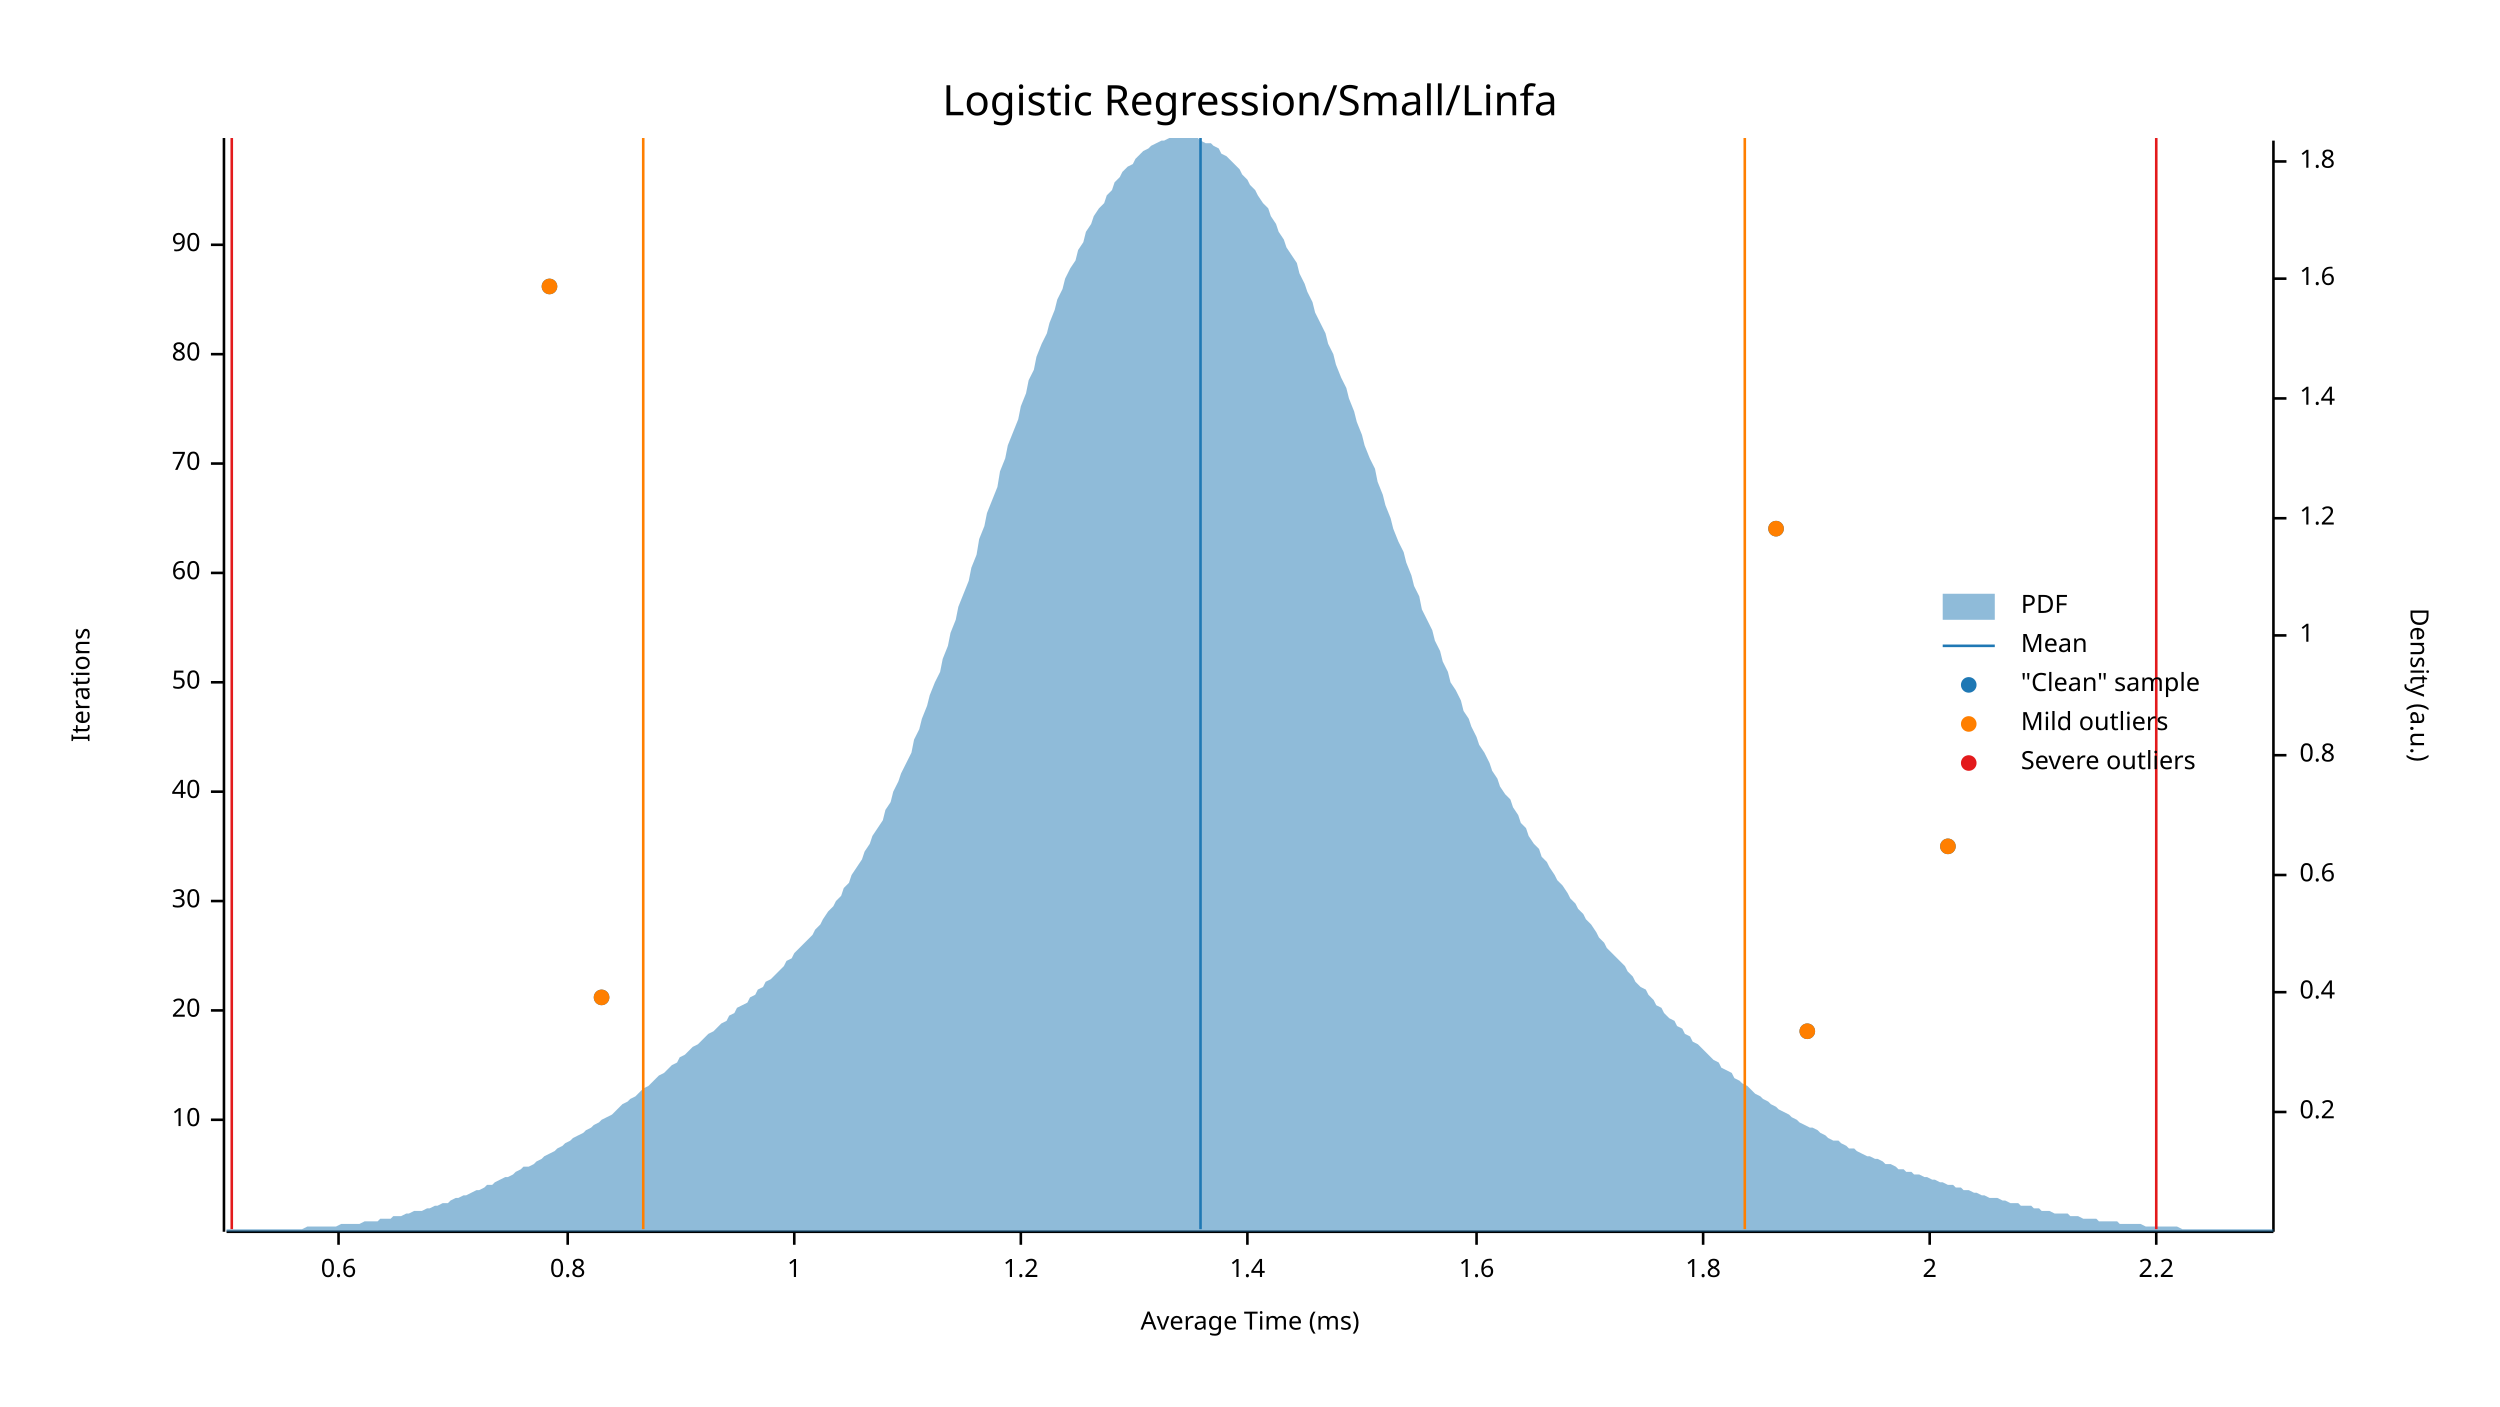
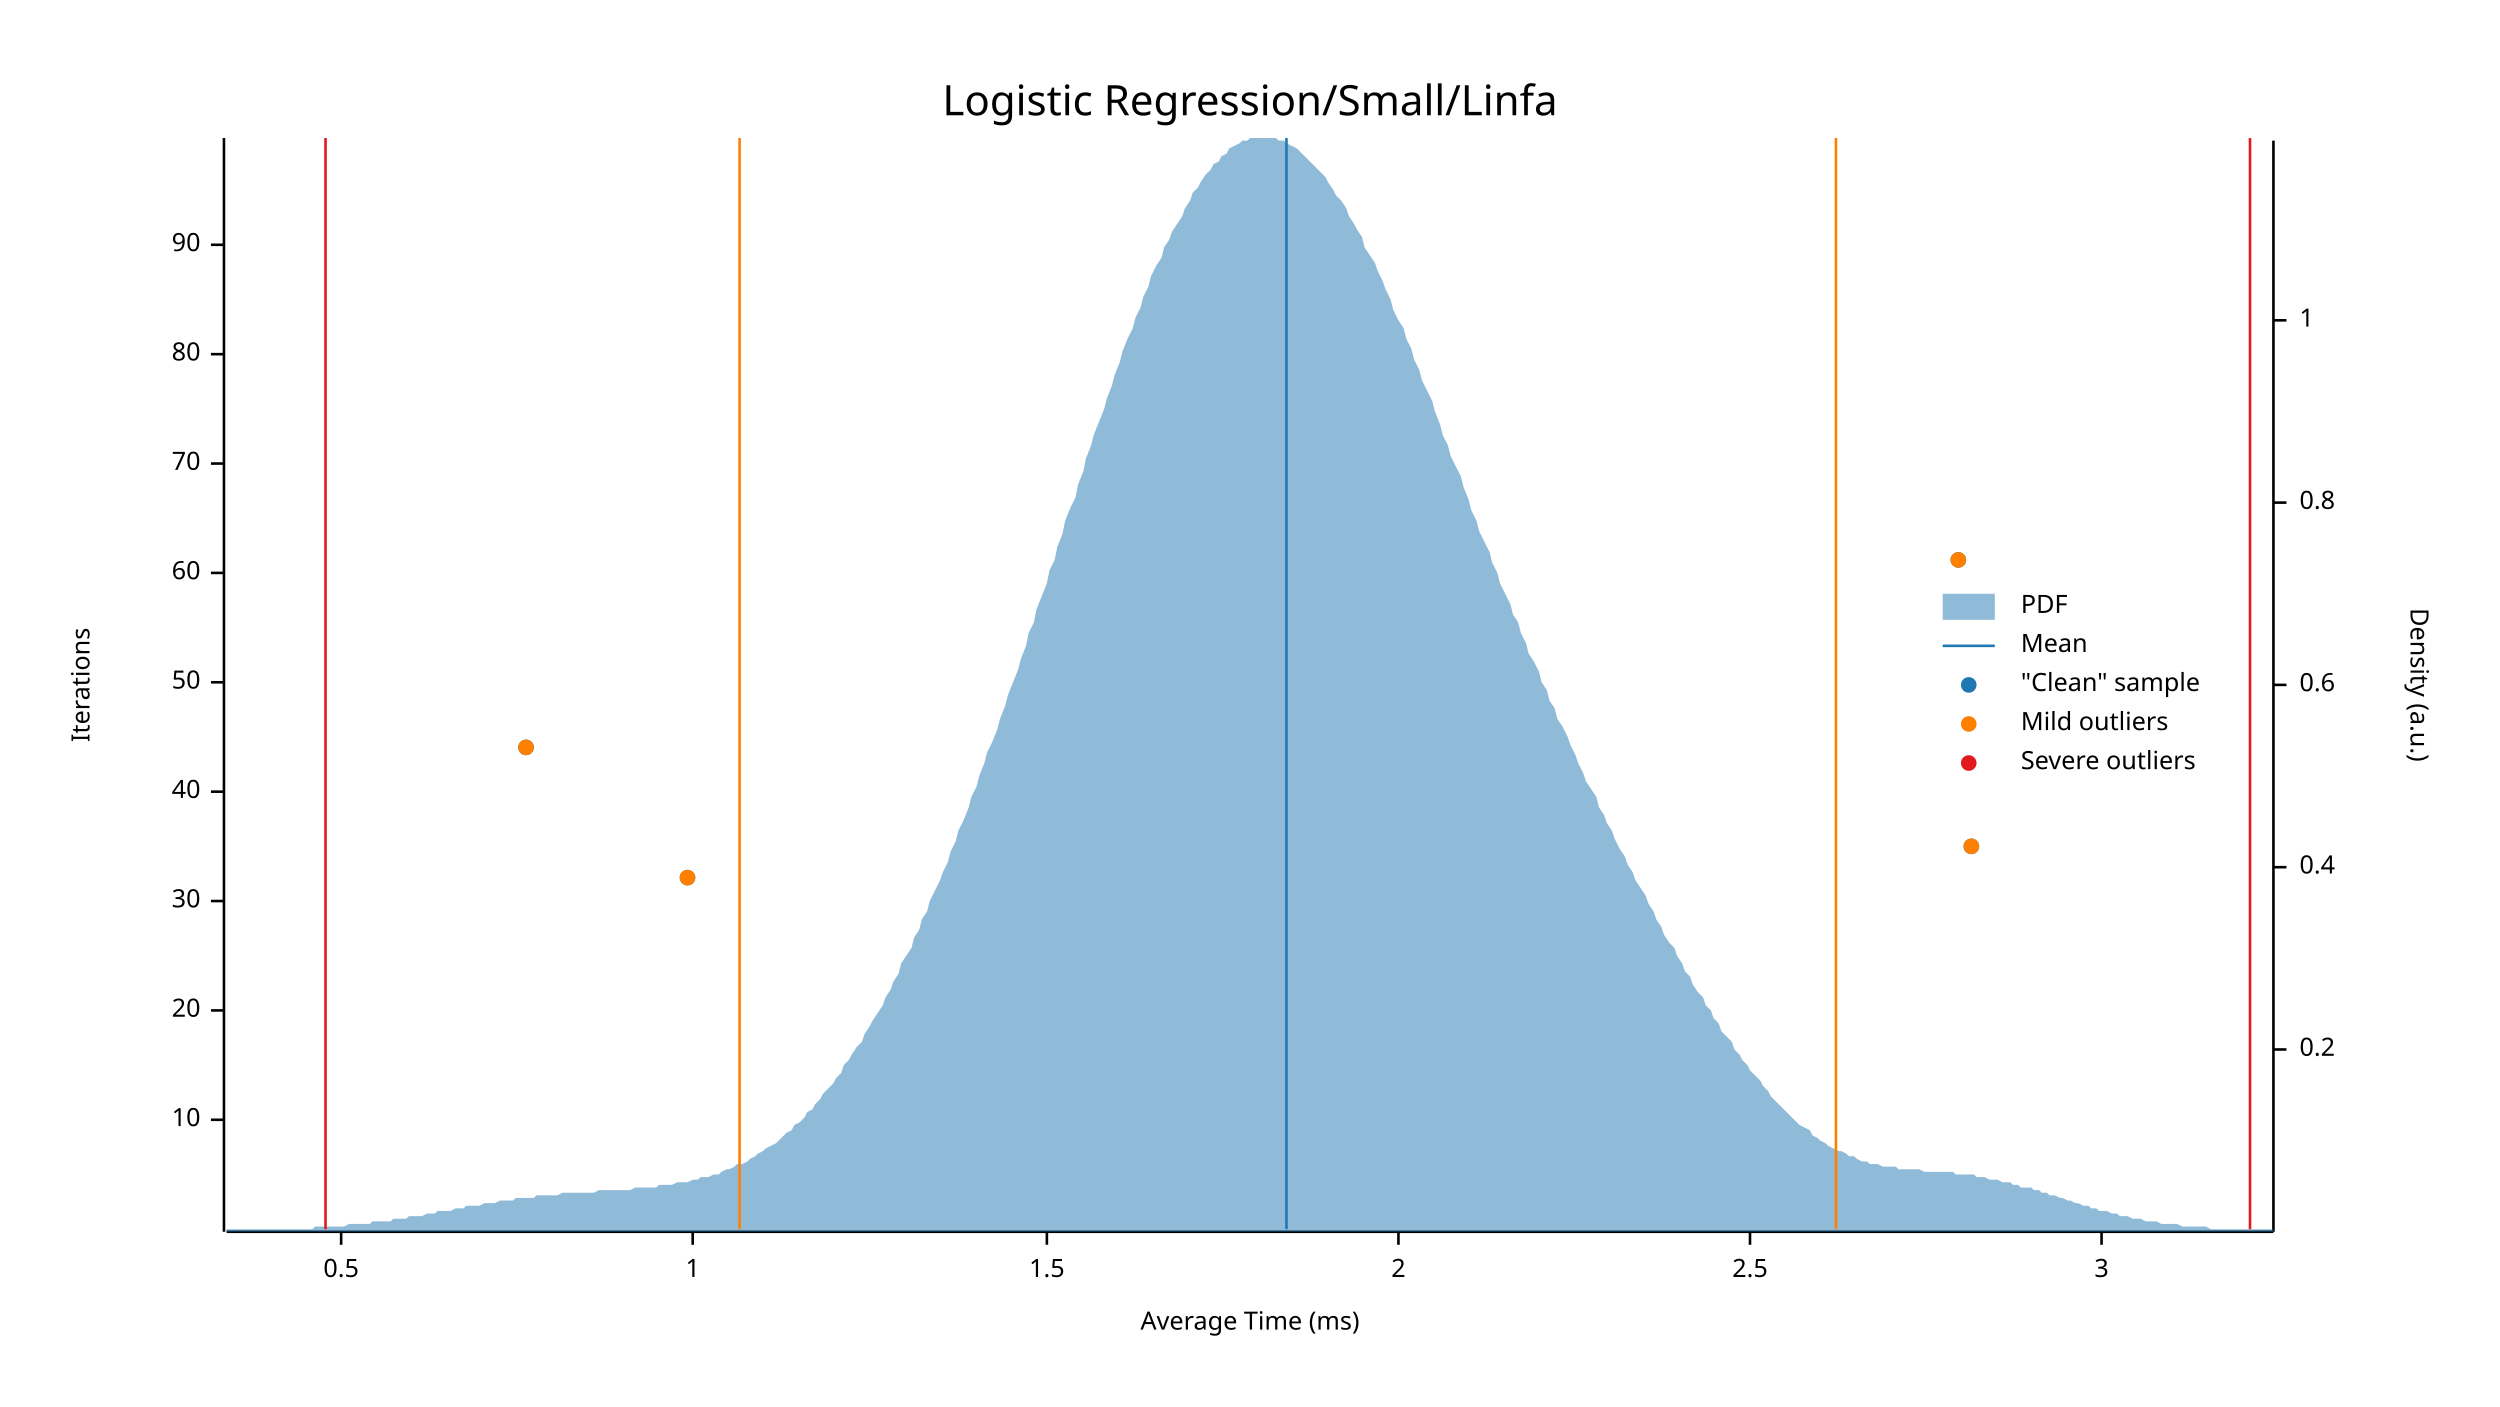
<svg xmlns="http://www.w3.org/2000/svg" width="960" height="540" viewBox="0 0 960 540">
  <text x="480" y="32" dy="0.76em" text-anchor="middle" font-family="sans-serif" font-size="16.129" opacity="1" fill="#000000">
Logistic Regression/Small/Linfa
</text>
  <text x="27" y="263" dy="0.76em" text-anchor="middle" font-family="sans-serif" font-size="9.677" opacity="1" fill="#000000" transform="rotate(270, 27, 263)">
Iterations
</text>
  <text x="480" y="513" dy="-0.5ex" text-anchor="middle" font-family="sans-serif" font-size="9.677" opacity="1" fill="#000000">
Average Time (ms)
</text>
  <polyline fill="none" opacity="1" stroke="#000000" stroke-width="1" points="86,53 86,473 " />
  <text x="77" y="430" dy="0.5ex" text-anchor="end" font-family="sans-serif" font-size="9.677" opacity="1" fill="#000000">
10
</text>
  <polyline fill="none" opacity="1" stroke="#000000" stroke-width="1" points="81,430 86,430 " />
  <text x="77" y="388" dy="0.5ex" text-anchor="end" font-family="sans-serif" font-size="9.677" opacity="1" fill="#000000">
20
</text>
  <polyline fill="none" opacity="1" stroke="#000000" stroke-width="1" points="81,388 86,388 " />
  <text x="77" y="346" dy="0.5ex" text-anchor="end" font-family="sans-serif" font-size="9.677" opacity="1" fill="#000000">
30
</text>
  <polyline fill="none" opacity="1" stroke="#000000" stroke-width="1" points="81,346 86,346 " />
  <text x="77" y="304" dy="0.5ex" text-anchor="end" font-family="sans-serif" font-size="9.677" opacity="1" fill="#000000">
40
</text>
  <polyline fill="none" opacity="1" stroke="#000000" stroke-width="1" points="81,304 86,304 " />
  <text x="77" y="262" dy="0.5ex" text-anchor="end" font-family="sans-serif" font-size="9.677" opacity="1" fill="#000000">
50
</text>
  <polyline fill="none" opacity="1" stroke="#000000" stroke-width="1" points="81,262 86,262 " />
  <text x="77" y="220" dy="0.5ex" text-anchor="end" font-family="sans-serif" font-size="9.677" opacity="1" fill="#000000">
60
</text>
  <polyline fill="none" opacity="1" stroke="#000000" stroke-width="1" points="81,220 86,220 " />
  <text x="77" y="178" dy="0.5ex" text-anchor="end" font-family="sans-serif" font-size="9.677" opacity="1" fill="#000000">
70
</text>
  <polyline fill="none" opacity="1" stroke="#000000" stroke-width="1" points="81,178 86,178 " />
  <text x="77" y="136" dy="0.5ex" text-anchor="end" font-family="sans-serif" font-size="9.677" opacity="1" fill="#000000">
80
</text>
  <polyline fill="none" opacity="1" stroke="#000000" stroke-width="1" points="81,136 86,136 " />
  <text x="77" y="94" dy="0.5ex" text-anchor="end" font-family="sans-serif" font-size="9.677" opacity="1" fill="#000000">
90
</text>
  <polyline fill="none" opacity="1" stroke="#000000" stroke-width="1" points="81,94 86,94 " />
  <polyline fill="none" opacity="1" stroke="#000000" stroke-width="1" points="87,473 873,473 " />
-   <text x="130" y="483" dy="0.76em" text-anchor="middle" font-family="sans-serif" font-size="9.677" opacity="1" fill="#000000">
- 0.6
+   <text x="131" y="483" dy="0.76em" text-anchor="middle" font-family="sans-serif" font-size="9.677" opacity="1" fill="#000000">
+ 0.5
</text>
-   <polyline fill="none" opacity="1" stroke="#000000" stroke-width="1" points="130,473 130,478 " />
-   <text x="218" y="483" dy="0.76em" text-anchor="middle" font-family="sans-serif" font-size="9.677" opacity="1" fill="#000000">
- 0.8
- </text>
-   <polyline fill="none" opacity="1" stroke="#000000" stroke-width="1" points="218,473 218,478 " />
-   <text x="305" y="483" dy="0.76em" text-anchor="middle" font-family="sans-serif" font-size="9.677" opacity="1" fill="#000000">
+   <polyline fill="none" opacity="1" stroke="#000000" stroke-width="1" points="131,473 131,478 " />
+   <text x="266" y="483" dy="0.76em" text-anchor="middle" font-family="sans-serif" font-size="9.677" opacity="1" fill="#000000">
1
</text>
-   <polyline fill="none" opacity="1" stroke="#000000" stroke-width="1" points="305,473 305,478 " />
-   <text x="392" y="483" dy="0.76em" text-anchor="middle" font-family="sans-serif" font-size="9.677" opacity="1" fill="#000000">
- 1.2
+   <polyline fill="none" opacity="1" stroke="#000000" stroke-width="1" points="266,473 266,478 " />
+   <text x="402" y="483" dy="0.76em" text-anchor="middle" font-family="sans-serif" font-size="9.677" opacity="1" fill="#000000">
+ 1.5
</text>
-   <polyline fill="none" opacity="1" stroke="#000000" stroke-width="1" points="392,473 392,478 " />
-   <text x="479" y="483" dy="0.76em" text-anchor="middle" font-family="sans-serif" font-size="9.677" opacity="1" fill="#000000">
- 1.4
- </text>
-   <polyline fill="none" opacity="1" stroke="#000000" stroke-width="1" points="479,473 479,478 " />
-   <text x="567" y="483" dy="0.76em" text-anchor="middle" font-family="sans-serif" font-size="9.677" opacity="1" fill="#000000">
- 1.6
- </text>
-   <polyline fill="none" opacity="1" stroke="#000000" stroke-width="1" points="567,473 567,478 " />
-   <text x="654" y="483" dy="0.76em" text-anchor="middle" font-family="sans-serif" font-size="9.677" opacity="1" fill="#000000">
- 1.8
- </text>
-   <polyline fill="none" opacity="1" stroke="#000000" stroke-width="1" points="654,473 654,478 " />
-   <text x="741" y="483" dy="0.76em" text-anchor="middle" font-family="sans-serif" font-size="9.677" opacity="1" fill="#000000">
+   <polyline fill="none" opacity="1" stroke="#000000" stroke-width="1" points="402,473 402,478 " />
+   <text x="537" y="483" dy="0.76em" text-anchor="middle" font-family="sans-serif" font-size="9.677" opacity="1" fill="#000000">
2
</text>
-   <polyline fill="none" opacity="1" stroke="#000000" stroke-width="1" points="741,473 741,478 " />
-   <text x="828" y="483" dy="0.76em" text-anchor="middle" font-family="sans-serif" font-size="9.677" opacity="1" fill="#000000">
- 2.2
+   <polyline fill="none" opacity="1" stroke="#000000" stroke-width="1" points="537,473 537,478 " />
+   <text x="672" y="483" dy="0.76em" text-anchor="middle" font-family="sans-serif" font-size="9.677" opacity="1" fill="#000000">
+ 2.5
</text>
-   <polyline fill="none" opacity="1" stroke="#000000" stroke-width="1" points="828,473 828,478 " />
+   <polyline fill="none" opacity="1" stroke="#000000" stroke-width="1" points="672,473 672,478 " />
+   <text x="807" y="483" dy="0.76em" text-anchor="middle" font-family="sans-serif" font-size="9.677" opacity="1" fill="#000000">
+ 3
+ </text>
+   <polyline fill="none" opacity="1" stroke="#000000" stroke-width="1" points="807,473 807,478 " />
  <text x="933" y="263" dy="0.76em" text-anchor="middle" font-family="sans-serif" font-size="9.677" opacity="1" fill="#000000" transform="rotate(90, 933, 263)">
Density (a.u.)
</text>
  <polyline fill="none" opacity="1" stroke="#000000" stroke-width="1" points="873,54 873,473 " />
-   <text x="883" y="427" dy="0.5ex" text-anchor="start" font-family="sans-serif" font-size="9.677" opacity="1" fill="#000000">
+   <text x="883" y="403" dy="0.5ex" text-anchor="start" font-family="sans-serif" font-size="9.677" opacity="1" fill="#000000">
0.2
</text>
-   <polyline fill="none" opacity="1" stroke="#000000" stroke-width="1" points="873,427 878,427 " />
-   <text x="883" y="381" dy="0.5ex" text-anchor="start" font-family="sans-serif" font-size="9.677" opacity="1" fill="#000000">
+   <polyline fill="none" opacity="1" stroke="#000000" stroke-width="1" points="873,403 878,403 " />
+   <text x="883" y="333" dy="0.5ex" text-anchor="start" font-family="sans-serif" font-size="9.677" opacity="1" fill="#000000">
0.4
</text>
-   <polyline fill="none" opacity="1" stroke="#000000" stroke-width="1" points="873,381 878,381 " />
-   <text x="883" y="336" dy="0.5ex" text-anchor="start" font-family="sans-serif" font-size="9.677" opacity="1" fill="#000000">
+   <polyline fill="none" opacity="1" stroke="#000000" stroke-width="1" points="873,333 878,333 " />
+   <text x="883" y="263" dy="0.5ex" text-anchor="start" font-family="sans-serif" font-size="9.677" opacity="1" fill="#000000">
0.6
</text>
-   <polyline fill="none" opacity="1" stroke="#000000" stroke-width="1" points="873,336 878,336 " />
-   <text x="883" y="290" dy="0.5ex" text-anchor="start" font-family="sans-serif" font-size="9.677" opacity="1" fill="#000000">
+   <polyline fill="none" opacity="1" stroke="#000000" stroke-width="1" points="873,263 878,263 " />
+   <text x="883" y="193" dy="0.5ex" text-anchor="start" font-family="sans-serif" font-size="9.677" opacity="1" fill="#000000">
0.8
</text>
-   <polyline fill="none" opacity="1" stroke="#000000" stroke-width="1" points="873,290 878,290 " />
-   <text x="883" y="244" dy="0.5ex" text-anchor="start" font-family="sans-serif" font-size="9.677" opacity="1" fill="#000000">
+   <polyline fill="none" opacity="1" stroke="#000000" stroke-width="1" points="873,193 878,193 " />
+   <text x="883" y="123" dy="0.5ex" text-anchor="start" font-family="sans-serif" font-size="9.677" opacity="1" fill="#000000">
1
</text>
-   <polyline fill="none" opacity="1" stroke="#000000" stroke-width="1" points="873,244 878,244 " />
-   <text x="883" y="199" dy="0.5ex" text-anchor="start" font-family="sans-serif" font-size="9.677" opacity="1" fill="#000000">
- 1.2
- </text>
-   <polyline fill="none" opacity="1" stroke="#000000" stroke-width="1" points="873,199 878,199 " />
-   <text x="883" y="153" dy="0.5ex" text-anchor="start" font-family="sans-serif" font-size="9.677" opacity="1" fill="#000000">
- 1.4
- </text>
-   <polyline fill="none" opacity="1" stroke="#000000" stroke-width="1" points="873,153 878,153 " />
-   <text x="883" y="107" dy="0.5ex" text-anchor="start" font-family="sans-serif" font-size="9.677" opacity="1" fill="#000000">
- 1.6
- </text>
-   <polyline fill="none" opacity="1" stroke="#000000" stroke-width="1" points="873,107 878,107 " />
-   <text x="883" y="62" dy="0.5ex" text-anchor="start" font-family="sans-serif" font-size="9.677" opacity="1" fill="#000000">
- 1.8
- </text>
-   <polyline fill="none" opacity="1" stroke="#000000" stroke-width="1" points="873,62 878,62 " />
-   <polygon opacity="0.5" fill="#1F78B4" points="87,472 88,472 90,472 91,472 93,472 94,472 96,472 98,472 99,472 101,472 102,472 104,472 105,472 107,472 109,472 110,472 112,472 113,472 115,472 116,472 118,471 120,471 121,471 123,471 124,471 126,471 127,471 129,471 131,470 132,470 134,470 135,470 137,470 138,470 140,469 142,469 143,469 145,469 146,468 148,468 150,468 151,467 153,467 154,467 156,466 157,466 159,465 161,465 162,465 164,464 165,464 167,463 168,463 170,462 172,462 173,461 175,460 176,460 178,459 179,459 181,458 183,457 184,457 186,456 187,455 189,455 190,454 192,453 194,452 195,452 197,451 198,450 200,449 201,448 203,448 205,447 206,446 208,445 209,444 211,443 213,442 214,441 216,440 217,439 219,438 220,437 222,436 224,435 225,434 227,433 228,432 230,431 231,430 233,429 235,428 236,427 238,425 239,424 241,423 242,422 244,421 246,419 247,418 249,417 250,416 252,414 253,413 255,412 257,410 258,409 260,408 261,406 263,405 264,404 266,402 268,401 269,400 271,398 272,397 274,396 276,394 277,393 279,392 280,390 282,389 283,387 285,386 287,385 288,383 290,382 291,380 293,379 294,377 296,376 298,374 299,373 301,371 302,369 304,368 305,366 307,364 309,362 310,361 312,359 313,357 315,355 316,353 318,350 320,348 321,346 323,344 324,341 326,339 327,336 329,333 331,330 332,327 334,324 335,321 337,318 339,315 340,311 342,308 343,304 345,300 346,297 348,293 350,289 351,284 353,280 354,276 356,271 357,267 359,262 361,258 362,253 364,248 365,243 367,238 368,233 370,228 372,223 373,218 375,213 376,207 378,202 379,197 381,192 383,187 384,181 386,176 387,171 389,166 391,161 392,156 394,151 395,146 397,142 398,137 400,132 402,128 403,124 405,119 406,115 408,111 409,107 411,103 413,100 414,96 416,93 417,89 419,86 420,83 422,80 424,78 425,75 427,73 428,70 430,68 431,66 433,64 435,63 436,61 438,59 439,58 441,57 442,56 444,55 446,54 447,54 449,53 450,53 452,53 454,53 455,53 457,53 458,53 460,53 461,54 463,55 465,55 466,56 468,57 469,59 471,60 472,61 474,63 476,65 477,67 479,69 480,71 482,73 483,75 485,78 487,80 488,83 490,86 491,89 493,92 494,95 496,98 498,101 499,105 501,109 502,112 504,116 505,120 507,124 509,128 510,132 512,136 513,140 515,145 517,149 518,153 520,158 521,162 523,167 524,171 526,176 528,180 529,185 531,190 532,194 534,199 535,203 537,208 539,212 540,216 542,221 543,225 545,229 546,234 548,238 550,242 551,246 553,250 554,254 556,258 557,262 559,265 561,269 562,273 564,276 565,279 567,283 568,286 570,289 572,293 573,296 575,299 576,302 578,305 580,307 581,310 583,313 584,316 586,318 587,321 589,324 591,326 592,329 594,331 595,333 597,336 598,338 600,340 602,343 603,345 605,347 606,349 608,351 609,353 611,355 613,358 614,360 616,362 617,364 619,366 620,367 622,369 624,371 625,373 627,375 628,377 630,379 632,380 633,382 635,384 636,386 638,387 639,389 641,391 643,392 644,394 646,395 647,397 649,398 650,400 652,401 654,403 655,404 657,406 658,407 660,408 661,410 663,411 665,412 666,414 668,415 669,416 671,417 672,418 674,420 676,421 677,422 679,423 680,424 682,425 683,426 685,427 687,428 688,429 690,430 691,431 693,432 695,433 696,433 698,434 699,435 701,436 702,437 704,438 706,438 707,439 709,440 710,441 712,441 713,442 715,443 717,444 718,444 720,445 721,445 723,446 724,447 726,447 728,448 729,449 731,449 732,450 734,450 735,451 737,451 739,452 740,452 742,453 743,453 745,454 746,454 748,455 750,455 751,456 753,456 754,457 756,457 758,458 759,458 761,459 762,459 764,460 765,460 767,460 769,461 770,461 772,462 773,462 775,462 776,463 778,463 780,463 781,464 783,464 784,465 786,465 787,465 789,466 791,466 792,466 794,466 795,467 797,467 798,467 800,468 802,468 803,468 805,468 806,469 808,469 809,469 811,469 813,469 814,470 816,470 817,470 819,470 821,470 822,470 824,471 825,471 827,471 828,471 830,471 832,471 833,471 835,471 836,471 838,472 839,472 841,472 843,472 844,472 846,472 847,472 849,472 850,472 852,472 854,472 855,472 857,472 858,472 860,472 861,472 863,472 865,472 866,472 868,472 869,472 871,472 873,472 873,473 87,473 " />
-   <polyline fill="none" opacity="1" stroke="#1F78B4" stroke-width="1" points="461,472 461,53 " />
-   <polyline fill="none" opacity="1" stroke="#FF7F00" stroke-width="1" points="247,472 247,53 " />
-   <polyline fill="none" opacity="1" stroke="#FF7F00" stroke-width="1" points="670,472 670,53 " />
-   <polyline fill="none" opacity="1" stroke="#E31A1C" stroke-width="1" points="89,472 89,53 " />
-   <polyline fill="none" opacity="1" stroke="#E31A1C" stroke-width="1" points="828,472 828,53 " />
-   <circle cx="694" cy="396" r="3" opacity="1" fill="#1F78B4" stroke="none" stroke-width="1" />
-   <circle cx="231" cy="383" r="3" opacity="1" fill="#1F78B4" stroke="none" stroke-width="1" />
-   <circle cx="748" cy="325" r="3" opacity="1" fill="#1F78B4" stroke="none" stroke-width="1" />
-   <circle cx="682" cy="203" r="3" opacity="1" fill="#1F78B4" stroke="none" stroke-width="1" />
-   <circle cx="211" cy="110" r="3" opacity="1" fill="#1F78B4" stroke="none" stroke-width="1" />
-   <circle cx="694" cy="396" r="3" opacity="1" fill="#FF7F00" stroke="none" stroke-width="1" />
-   <circle cx="231" cy="383" r="3" opacity="1" fill="#FF7F00" stroke="none" stroke-width="1" />
-   <circle cx="748" cy="325" r="3" opacity="1" fill="#FF7F00" stroke="none" stroke-width="1" />
-   <circle cx="682" cy="203" r="3" opacity="1" fill="#FF7F00" stroke="none" stroke-width="1" />
-   <circle cx="211" cy="110" r="3" opacity="1" fill="#FF7F00" stroke="none" stroke-width="1" />
+   <polyline fill="none" opacity="1" stroke="#000000" stroke-width="1" points="873,123 878,123 " />
+   <polygon opacity="0.5" fill="#1F78B4" points="87,472 88,472 90,472 91,472 93,472 94,472 96,472 98,472 99,472 101,472 102,472 104,472 105,472 107,472 109,472 110,472 112,472 113,472 115,472 116,472 118,472 120,472 121,471 123,471 124,471 126,471 127,471 129,471 131,471 132,471 134,470 135,470 137,470 138,470 140,470 142,470 143,469 145,469 146,469 148,469 150,469 151,468 153,468 154,468 156,468 157,467 159,467 161,467 162,467 164,466 165,466 167,466 168,465 170,465 172,465 173,465 175,464 176,464 178,464 179,463 181,463 183,463 184,463 186,462 187,462 189,462 190,462 192,461 194,461 195,461 197,461 198,460 200,460 201,460 203,460 205,460 206,459 208,459 209,459 211,459 213,459 214,459 216,458 217,458 219,458 220,458 222,458 224,458 225,458 227,458 228,458 230,457 231,457 233,457 235,457 236,457 238,457 239,457 241,457 242,457 244,456 246,456 247,456 249,456 250,456 252,456 253,455 255,455 257,455 258,455 260,454 261,454 263,454 264,454 266,453 268,453 269,452 271,452 272,452 274,451 276,451 277,450 279,449 280,449 282,448 283,447 285,447 287,446 288,445 290,444 291,443 293,442 294,441 296,440 298,439 299,438 301,436 302,435 304,434 305,432 307,431 309,429 310,427 312,426 313,424 315,422 316,420 318,418 320,416 321,414 323,412 324,409 326,407 327,405 329,402 331,400 332,397 334,394 335,392 337,389 339,386 340,383 342,380 343,377 345,374 346,370 348,367 350,364 351,360 353,357 354,353 356,350 357,346 359,342 361,338 362,335 364,331 365,327 367,323 368,319 370,315 372,310 373,306 375,302 376,298 378,293 379,289 381,285 383,280 384,276 386,271 387,267 389,262 391,257 392,253 394,248 395,243 397,239 398,234 400,229 402,224 403,219 405,215 406,210 408,205 409,200 411,195 413,191 414,186 416,181 417,176 419,171 420,167 422,162 424,157 425,153 427,148 428,144 430,139 431,135 433,130 435,126 436,122 438,118 439,114 441,110 442,106 444,102 446,99 447,95 449,92 450,89 452,86 454,83 455,80 457,77 458,74 460,72 461,70 463,67 465,65 466,63 468,62 469,60 471,59 472,57 474,56 476,55 477,54 479,54 480,53 482,53 483,53 485,53 487,53 488,53 490,53 491,54 493,54 494,55 496,56 498,57 499,58 501,60 502,61 504,63 505,64 507,66 509,68 510,70 512,73 513,75 515,77 517,80 518,83 520,86 521,88 523,91 524,95 526,98 528,101 529,104 531,108 532,111 534,115 535,119 537,123 539,126 540,130 542,134 543,138 545,142 546,146 548,150 550,154 551,158 553,163 554,167 556,171 557,175 559,179 561,183 562,187 564,192 565,196 567,200 568,204 570,208 572,212 573,216 575,220 576,224 578,228 580,232 581,236 583,239 584,243 586,247 587,251 589,254 591,258 592,262 594,265 595,269 597,272 598,276 600,279 602,283 603,286 605,290 606,293 608,297 609,300 611,303 613,306 614,310 616,313 617,316 619,319 620,322 622,326 624,329 625,332 627,335 628,338 630,341 632,344 633,347 635,350 636,353 638,356 639,359 641,362 643,364 644,367 646,370 647,373 649,375 650,378 652,381 654,383 655,386 657,388 658,391 660,393 661,396 663,398 665,400 666,403 668,405 669,407 671,409 672,411 674,413 676,415 677,417 679,419 680,421 682,423 683,424 685,426 687,428 688,429 690,431 691,432 693,433 695,434 696,436 698,437 699,438 701,439 702,440 704,441 706,442 707,442 709,443 710,444 712,444 713,445 715,446 717,446 718,447 720,447 721,447 723,448 724,448 726,448 728,448 729,449 731,449 732,449 734,449 735,449 737,449 739,450 740,450 742,450 743,450 745,450 746,450 748,450 750,450 751,451 753,451 754,451 756,451 758,451 759,452 761,452 762,452 764,453 765,453 767,453 769,454 770,454 772,454 773,455 775,455 776,456 778,456 780,456 781,457 783,457 784,458 786,458 787,459 789,459 791,460 792,460 794,461 795,461 797,462 798,462 800,463 802,463 803,464 805,464 806,465 808,465 809,465 811,466 813,466 814,467 816,467 817,467 819,468 821,468 822,468 824,469 825,469 827,469 828,469 830,470 832,470 833,470 835,470 836,470 838,471 839,471 841,471 843,471 844,471 846,471 847,471 849,472 850,472 852,472 854,472 855,472 857,472 858,472 860,472 861,472 863,472 865,472 866,472 868,472 869,472 871,472 873,472 873,473 87,473 " />
+   <polyline fill="none" opacity="1" stroke="#1F78B4" stroke-width="1" points="494,472 494,53 " />
+   <polyline fill="none" opacity="1" stroke="#FF7F00" stroke-width="1" points="284,472 284,53 " />
+   <polyline fill="none" opacity="1" stroke="#FF7F00" stroke-width="1" points="705,472 705,53 " />
+   <polyline fill="none" opacity="1" stroke="#E31A1C" stroke-width="1" points="125,472 125,53 " />
+   <polyline fill="none" opacity="1" stroke="#E31A1C" stroke-width="1" points="864,472 864,53 " />
+   <circle cx="264" cy="337" r="3" opacity="1" fill="#1F78B4" stroke="none" stroke-width="1" />
+   <circle cx="757" cy="325" r="3" opacity="1" fill="#1F78B4" stroke="none" stroke-width="1" />
+   <circle cx="202" cy="287" r="3" opacity="1" fill="#1F78B4" stroke="none" stroke-width="1" />
+   <circle cx="752" cy="215" r="3" opacity="1" fill="#1F78B4" stroke="none" stroke-width="1" />
+   <circle cx="264" cy="337" r="3" opacity="1" fill="#FF7F00" stroke="none" stroke-width="1" />
+   <circle cx="757" cy="325" r="3" opacity="1" fill="#FF7F00" stroke="none" stroke-width="1" />
+   <circle cx="202" cy="287" r="3" opacity="1" fill="#FF7F00" stroke="none" stroke-width="1" />
+   <circle cx="752" cy="215" r="3" opacity="1" fill="#FF7F00" stroke="none" stroke-width="1" />
  <text x="776" y="228" dy="0.76em" text-anchor="start" font-family="sans-serif" font-size="9.677" opacity="1" fill="#000000">
PDF
</text>
  <text x="776" y="243" dy="0.76em" text-anchor="start" font-family="sans-serif" font-size="9.677" opacity="1" fill="#000000">
Mean
</text>
  <text x="776" y="258" dy="0.76em" text-anchor="start" font-family="sans-serif" font-size="9.677" opacity="1" fill="#000000">
"Clean" sample
</text>
  <text x="776" y="273" dy="0.76em" text-anchor="start" font-family="sans-serif" font-size="9.677" opacity="1" fill="#000000">
Mild outliers
</text>
  <text x="776" y="288" dy="0.76em" text-anchor="start" font-family="sans-serif" font-size="9.677" opacity="1" fill="#000000">
Severe outliers
</text>
  <rect x="746" y="228" width="20" height="10" opacity="0.5" fill="#1F78B4" stroke="none" />
  <polyline fill="none" opacity="1" stroke="#1F78B4" stroke-width="1" points="746,248 766,248 " />
  <circle cx="756" cy="263" r="3" opacity="1" fill="#1F78B4" stroke="none" stroke-width="1" />
  <circle cx="756" cy="278" r="3" opacity="1" fill="#FF7F00" stroke="none" stroke-width="1" />
  <circle cx="756" cy="293" r="3" opacity="1" fill="#E31A1C" stroke="none" stroke-width="1" />
</svg>
